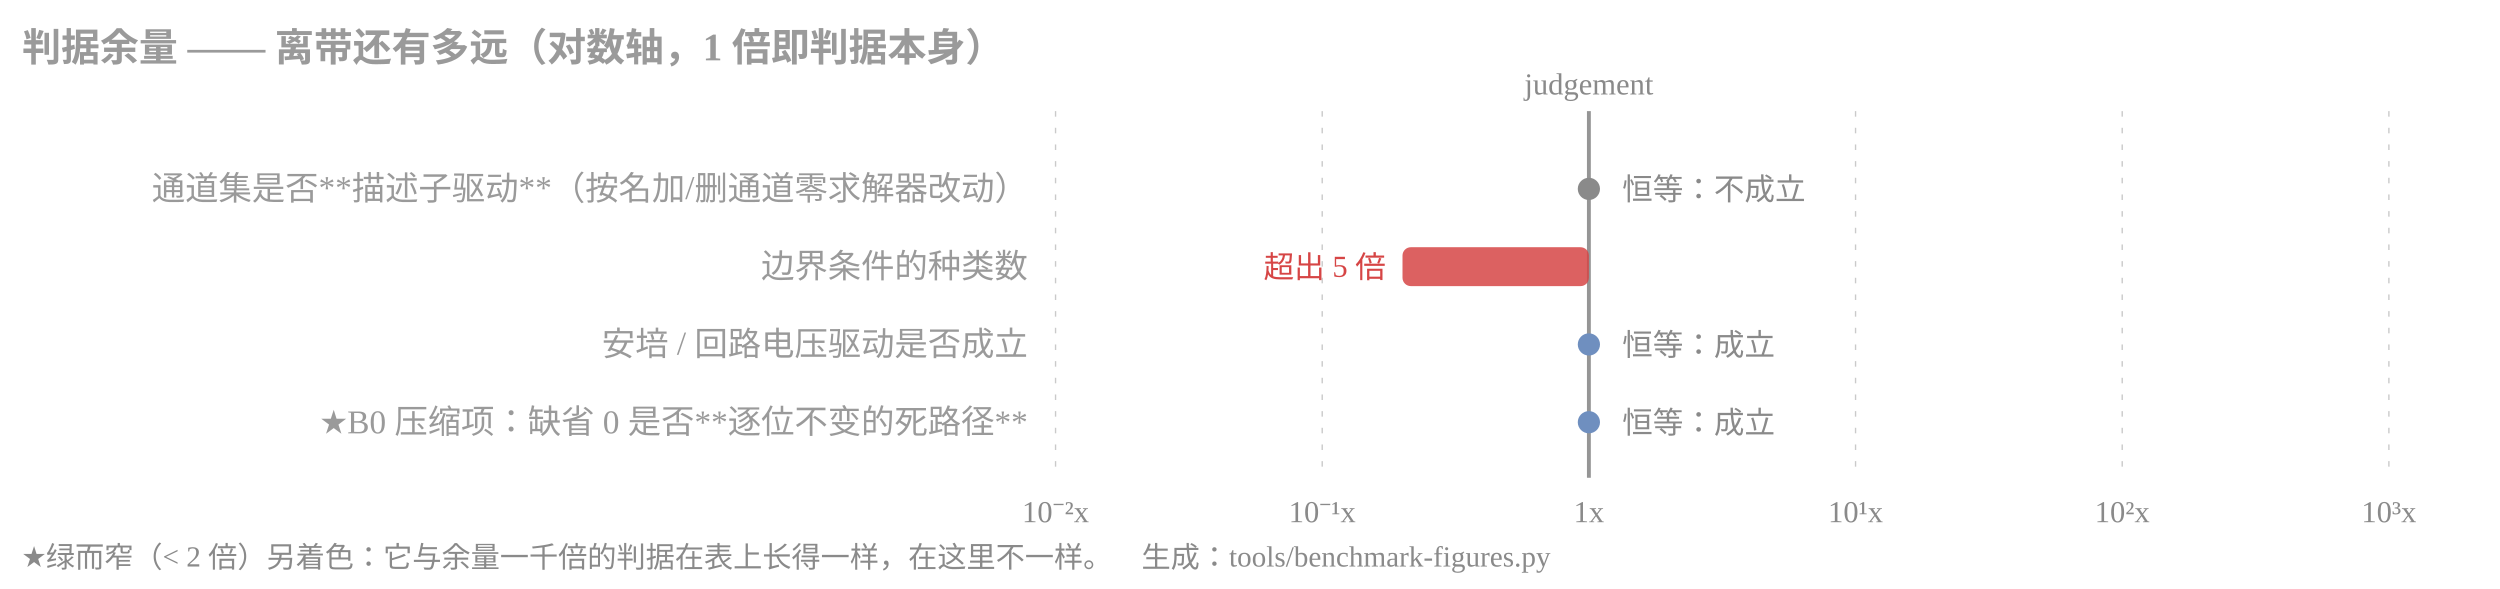
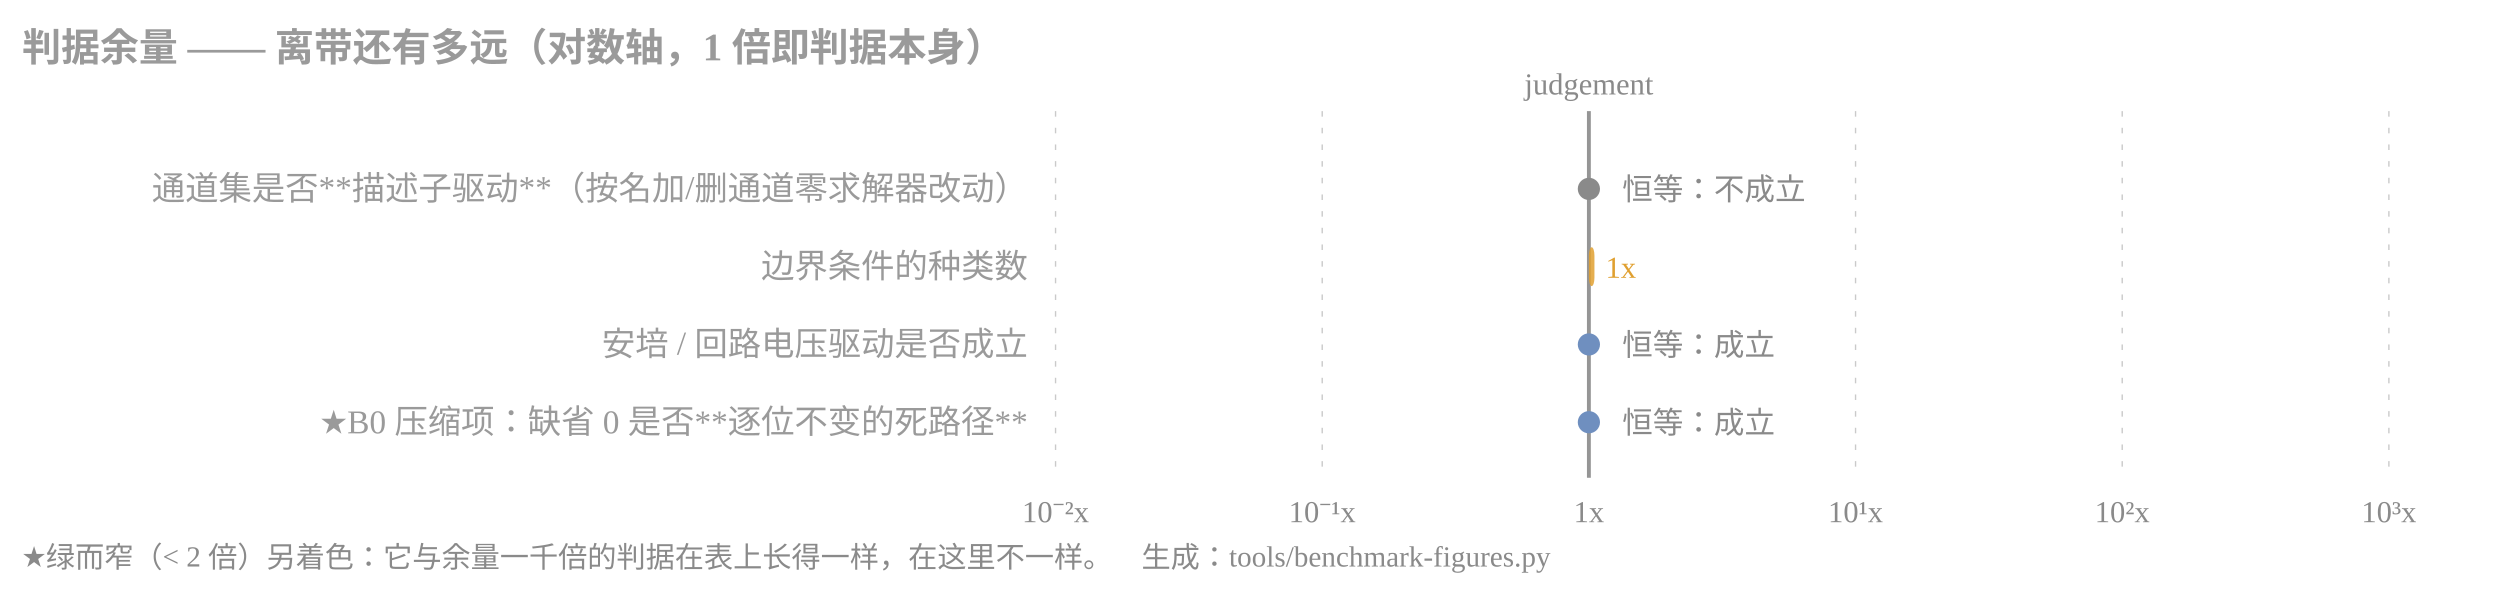
<svg xmlns="http://www.w3.org/2000/svg" viewBox="0 0 900 212" role="img" aria-label="tr-equations-boundary-family: 每条判据离它的带还有多远">
  <text x="8" y="22" font-size="14" font-weight="600" fill="#9a9a9a">判据余量 —— 离带还有多远（对数轴，1 倍即判据本身）</text>
  <line x1="380.0" y1="40" x2="380.0" y2="172" stroke="#8a8a8a" stroke-width="0.5" stroke-dasharray="2 4" opacity="0.45" />
  <text x="380.0" y="188" font-size="11" fill="#8a8a8a" text-anchor="middle">10⁻²x</text>
  <line x1="476.0" y1="40" x2="476.0" y2="172" stroke="#8a8a8a" stroke-width="0.5" stroke-dasharray="2 4" opacity="0.45" />
  <text x="476.0" y="188" font-size="11" fill="#8a8a8a" text-anchor="middle">10⁻¹x</text>
  <line x1="572.0" y1="40" x2="572.0" y2="172" stroke="#8a8a8a" stroke-width="1.4" opacity="0.9" />
  <text x="572.0" y="188" font-size="11" fill="#8a8a8a" text-anchor="middle">1x</text>
  <line x1="668.0" y1="40" x2="668.0" y2="172" stroke="#8a8a8a" stroke-width="0.5" stroke-dasharray="2 4" opacity="0.45" />
  <text x="668.0" y="188" font-size="11" fill="#8a8a8a" text-anchor="middle">10¹x</text>
  <line x1="764.0" y1="40" x2="764.0" y2="172" stroke="#8a8a8a" stroke-width="0.5" stroke-dasharray="2 4" opacity="0.45" />
  <text x="764.0" y="188" font-size="11" fill="#8a8a8a" text-anchor="middle">10²x</text>
  <line x1="860.0" y1="40" x2="860.0" y2="172" stroke="#8a8a8a" stroke-width="0.5" stroke-dasharray="2 4" opacity="0.45" />
  <text x="860.0" y="188" font-size="11" fill="#8a8a8a" text-anchor="middle">10³x</text>
  <text x="572.0" y="34" font-size="11" fill="#8a8a8a" text-anchor="middle">judgement</text>
  <text x="370" y="72.0" font-size="12" fill="#9a9a9a" text-anchor="end">通道集是否**描述子驱动**（按名加/删通道零求解器改动）</text>
  <circle cx="572.0" cy="68.0" r="4" fill="#8a8a8a" />
  <text x="584.0" y="72.0" font-size="11" fill="#8a8a8a">恒等：不成立</text>
  <text x="370" y="100.0" font-size="12" fill="#9a9a9a" text-anchor="end">边界条件的种类数</text>
-   <rect x="504.9" y="89.0" width="67.1" height="14" rx="3" fill="#d64545" opacity="0.85" />
-   <text x="498.9" y="100.0" font-size="11" fill="#d64545" text-anchor="end">超出 5 倍</text>
+   <rect x="572.0" y="89.0" width="2.0" height="14" rx="3" fill="#e0a030" opacity="0.85" />
+   <text x="578.0" y="100.0" font-size="11" fill="#e0a030" text-anchor="start">1x</text>
  <text x="370" y="128.0" font-size="12" fill="#9a9a9a" text-anchor="end">安培 / 回路电压驱动是否成立</text>
  <circle cx="572.0" cy="124.0" r="4" fill="#6f8fbf" />
  <text x="584.0" y="128.0" font-size="11" fill="#8a8a8a">恒等：成立</text>
  <text x="370" y="156.0" font-size="12" fill="#9a9a9a" text-anchor="end">★B0 压缩项：缺省 0 是否**逐位不变的死路径**</text>
  <circle cx="572.0" cy="152.0" r="4" fill="#6f8fbf" />
  <text x="584.0" y="156.0" font-size="11" fill="#8a8a8a">恒等：成立</text>
  <text x="8" y="204" font-size="10.5" fill="#8a8a8a">★绿而窄（&lt; 2 倍）另着色：它与余量一千倍的判据在表上长得一样，在这里不一样。　生成：tools/benchmark-figures.py</text>
</svg>
